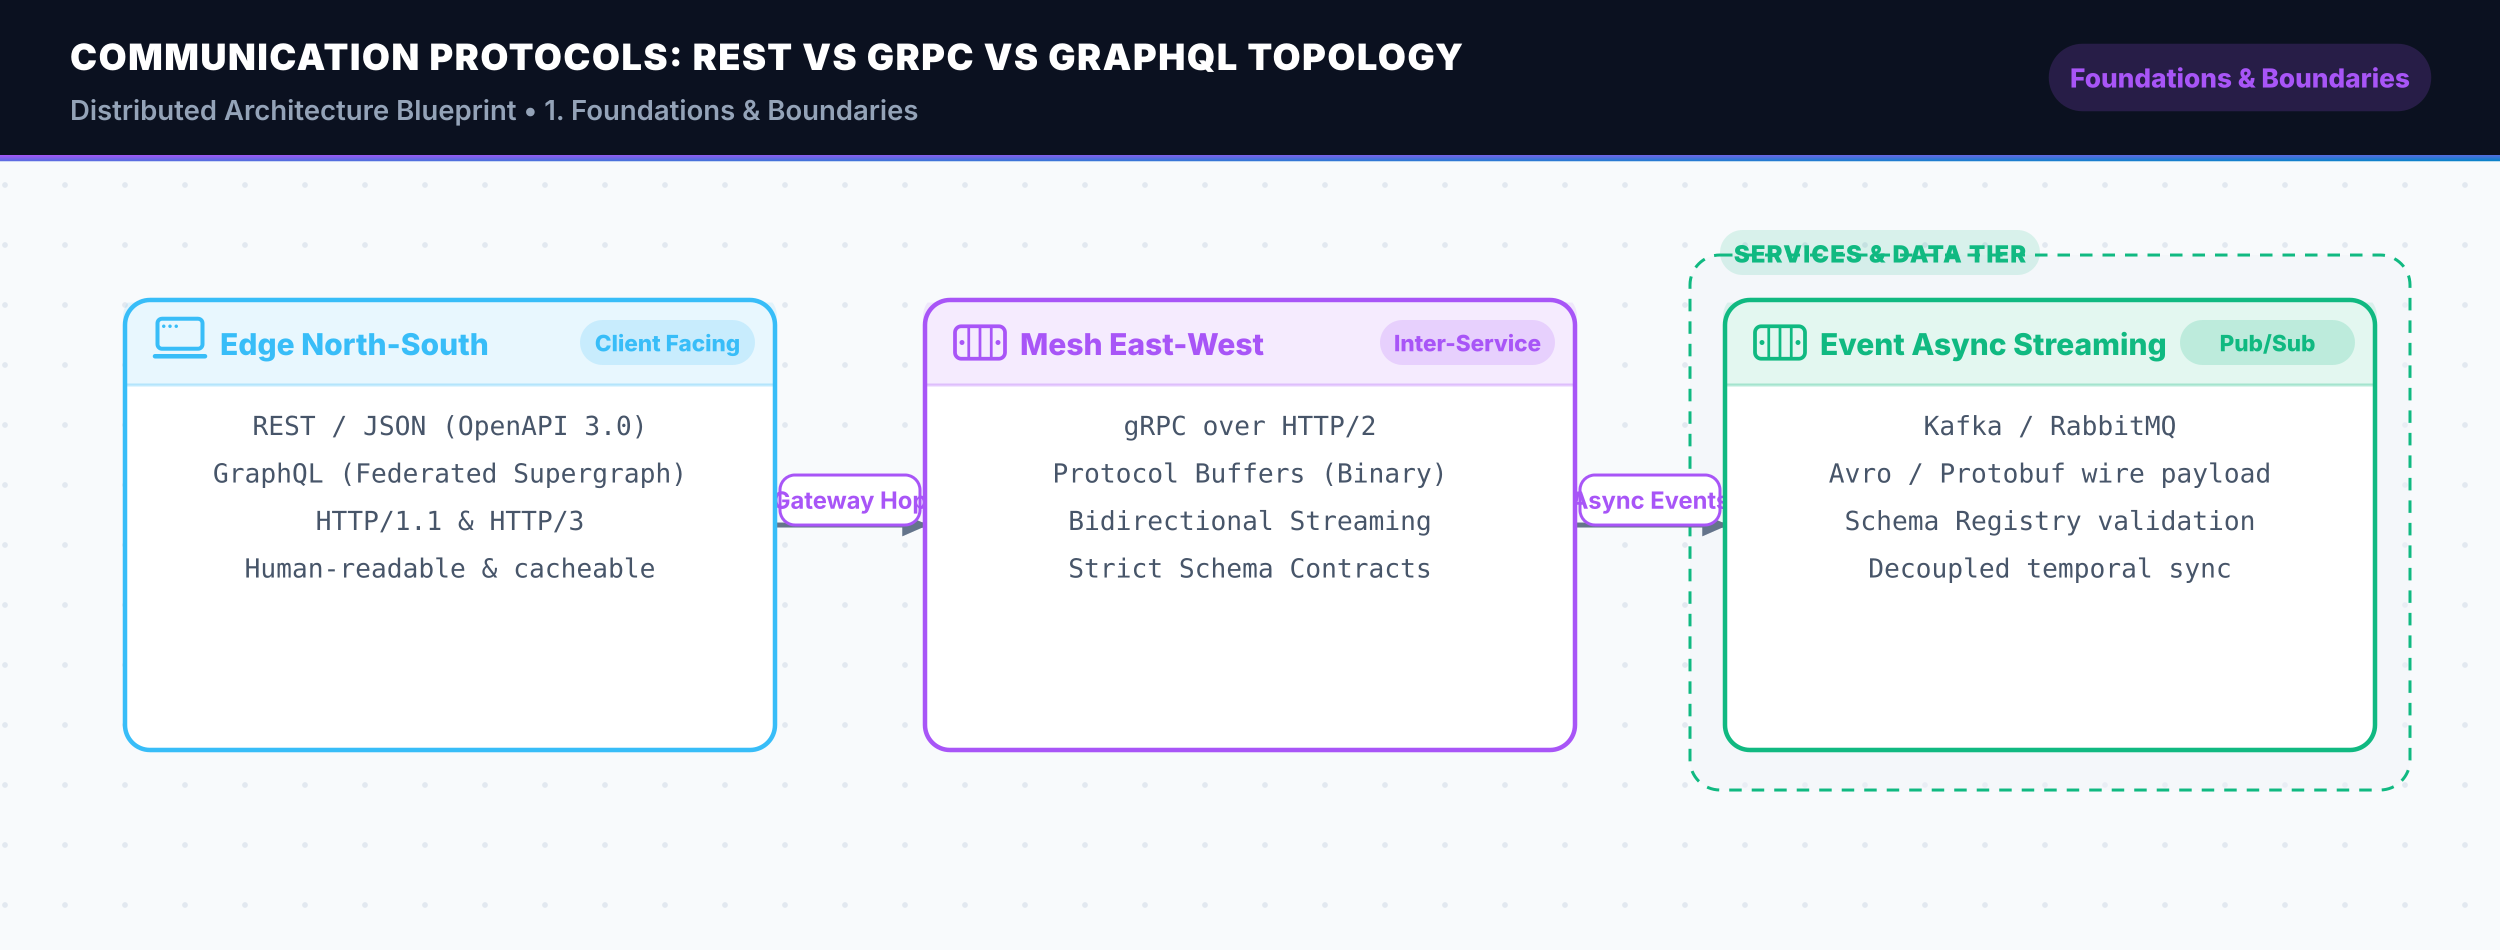
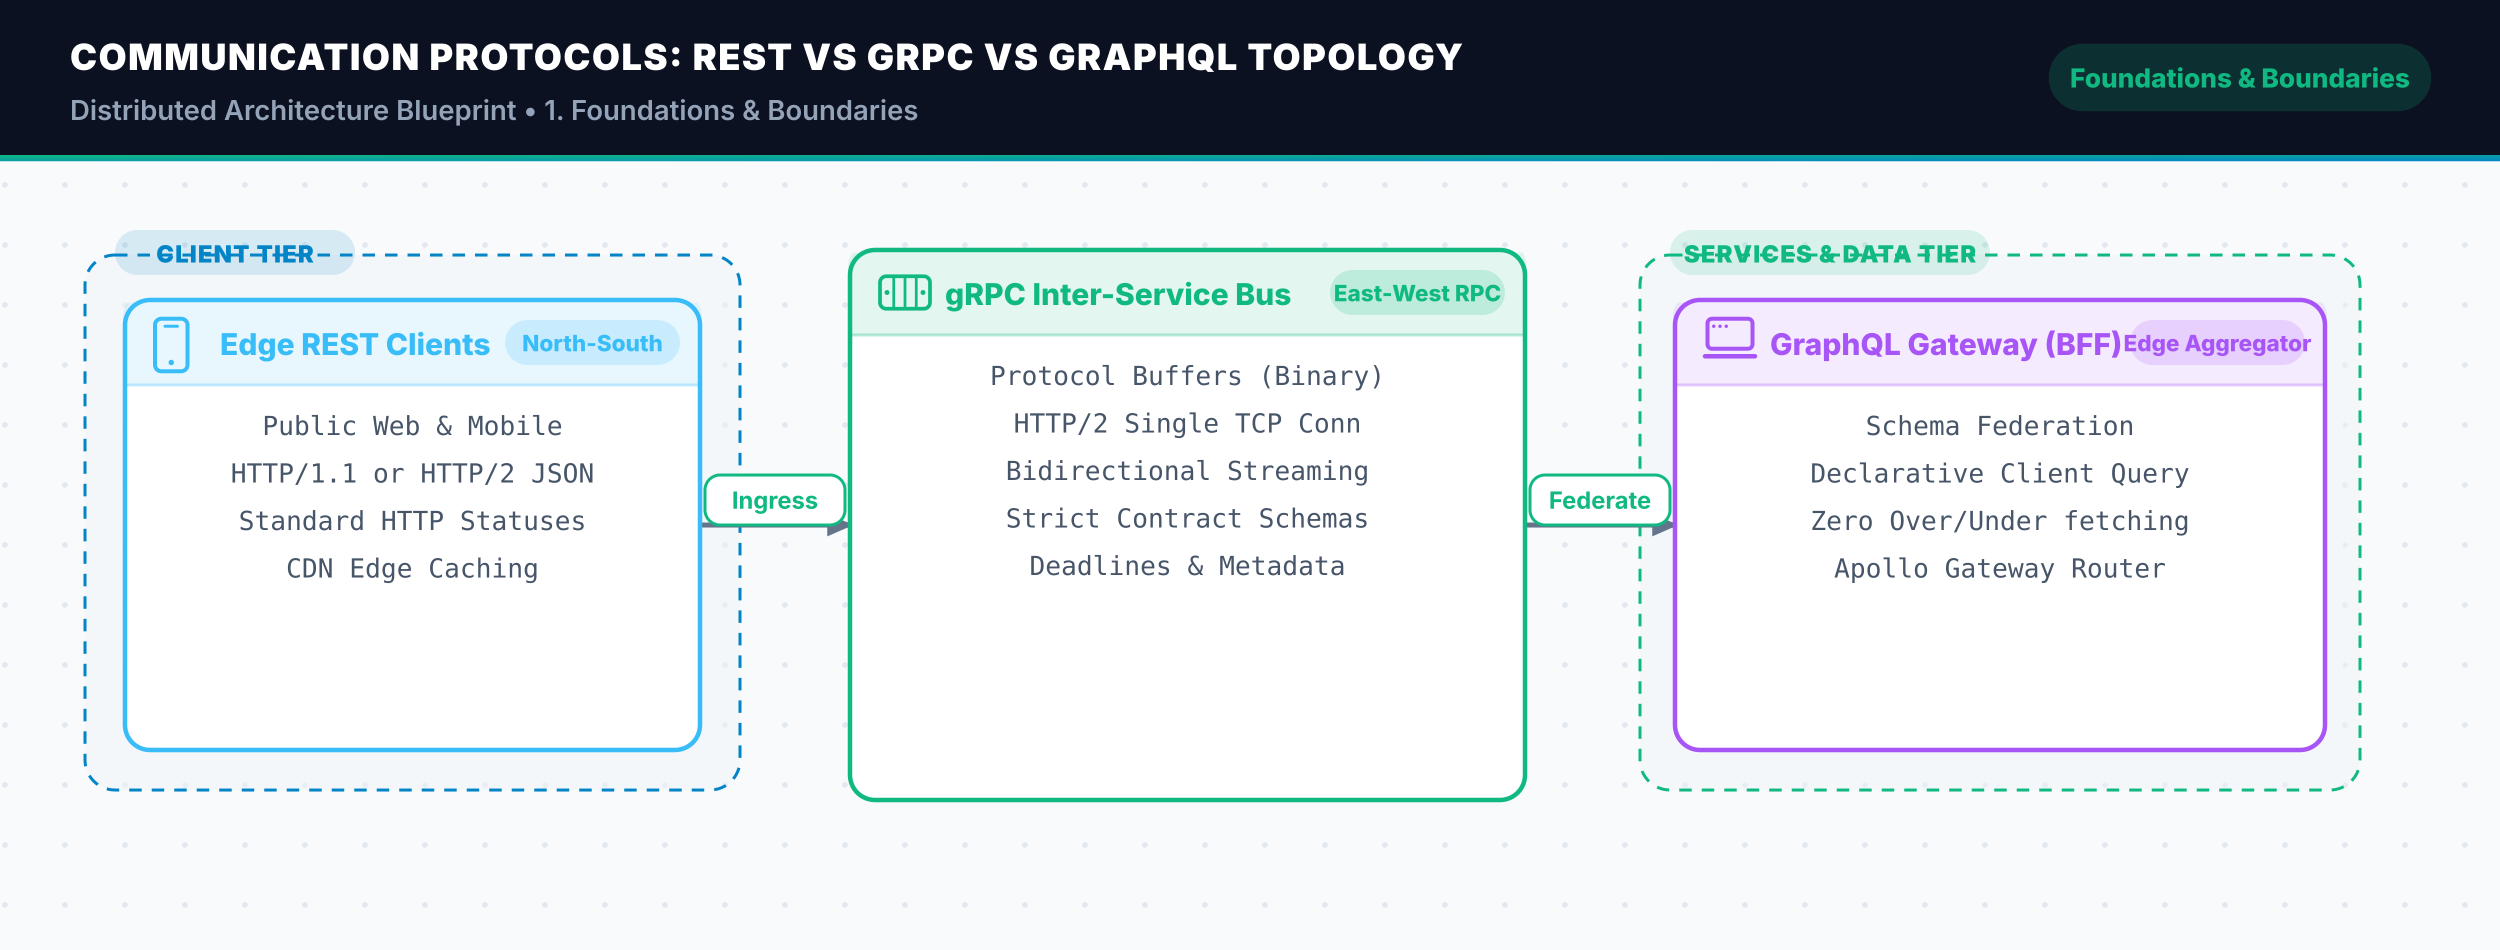
<svg xmlns="http://www.w3.org/2000/svg" viewBox="0 0 1000 380" width="1000" height="380">
  <defs>
    <style>
      .bg { fill: #f8fafc; }
      .grid-dot { fill: #e2e8f0; }
      .header-bg { fill: #0b1120; }
      .header-title { fill: #ffffff; }
      .header-sub { fill: #94a3b8; }
      .card-bg { fill: #ffffff; }
      .text-muted { fill: #475569; }
      .arrow-line { stroke: #64748b; stroke-width: 2; fill: none; stroke-linecap: round; stroke-linejoin: round; }
      .arrow-dash { stroke: #94a3b8; stroke-width: 2; stroke-dasharray: 5,4; fill: none; stroke-linecap: round; }
      .arrow-head { fill: #64748b; }
      .pill-bg { fill: #ffffff; }
      .tier-bg { fill: rgba(241, 245, 249, 0.45); }

      @media (prefers-color-scheme: dark) {
        .bg { fill: #070b14; }
        .grid-dot { fill: #1e293b; }
        .header-bg { fill: #030712; }
        .card-bg { fill: #0f172a; }
        .text-muted { fill: #94a3b8; }
        .arrow-line { stroke: #94a3b8; }
        .arrow-dash { stroke: #64748b; }
        .arrow-head { fill: #94a3b8; }
        .pill-bg { fill: #0f172a; }
        .tier-bg { fill: rgba(15, 23, 42, 0.35); }
      }
    </style>
    <pattern id="grid" width="24" height="24" patternUnits="userSpaceOnUse">
      <circle cx="2" cy="2" r="1.15" class="grid-dot" />
    </pattern>
    <linearGradient id="headerGrad" x1="0%" y1="0%" x2="100%" y2="100%">
-       <stop offset="0%" stop-color="#a855f7" />
+       <stop offset="0%" stop-color="#10b981" />
      <stop offset="100%" stop-color="#0284c7" />
    </linearGradient>
    <marker id="arrow" viewBox="0 0 10 10" refX="7" refY="5" markerWidth="6.5" markerHeight="6.5" orient="auto-start-reverse">
      <path d="M 0 1.5 L 8 5 L 0 8.5 z" class="arrow-head" />
    </marker>
  </defs>
  <rect width="1000" height="380" class="bg" />
  <rect width="1000" height="380" fill="url(#grid)" />
  <rect x="0" y="0" width="1000" height="64" class="header-bg" />
  <rect x="0" y="62" width="1000" height="2.5" fill="url(#headerGrad)" />
  <text x="28" y="28" font-family="-apple-system, BlinkMacSystemFont, sans-serif" font-size="14.5" font-weight="900" class="header-title" letter-spacing="0.04em">COMMUNICATION PROTOCOLS: REST VS GRPC VS GRAPHQL TOPOLOGY</text>
  <text x="28" y="48" font-family="-apple-system, BlinkMacSystemFont, sans-serif" font-size="11" font-weight="600" class="header-sub">Distributed Architecture Blueprint • 1. Foundations &amp; Boundaries</text>
-   <rect x="820" y="18" width="152" height="26" rx="13" fill="#a855f7" opacity="0.18" stroke="#a855f7" stroke-width="1" />
-   <text x="896" y="35" text-anchor="middle" font-family="-apple-system, BlinkMacSystemFont, sans-serif" font-size="10.5" font-weight="800" fill="#a855f7">Foundations &amp; Boundaries</text>
+   <rect x="820" y="18" width="152" height="26" rx="13" fill="#10b981" opacity="0.18" stroke="#10b981" stroke-width="1" />
+   <text x="896" y="35" text-anchor="middle" font-family="-apple-system, BlinkMacSystemFont, sans-serif" font-size="10.5" font-weight="800" fill="#10b981">Foundations &amp; Boundaries</text>
  <g class="tier-group">
-     <rect x="676" y="102" width="288" height="214" rx="12" class="tier-bg" stroke="#10b981" stroke-width="1.2" stroke-dasharray="5,4" />
-     <rect x="688" y="92" width="128" height="18" rx="9" fill="#10b981" opacity="0.14" />
-     <text x="752" y="105" text-anchor="middle" font-family="-apple-system, BlinkMacSystemFont, sans-serif" font-size="9.5" font-weight="850" fill="#10b981" letter-spacing="0.05em">SERVICES &amp; DATA TIER</text>
+     <rect x="34" y="102" width="262" height="214" rx="12" class="tier-bg" stroke="#0284c7" stroke-width="1.2" stroke-dasharray="5,4" />
+     <rect x="46" y="92" width="96" height="18" rx="9" fill="#0284c7" opacity="0.14" />
+     <text x="94" y="105" text-anchor="middle" font-family="-apple-system, BlinkMacSystemFont, sans-serif" font-size="9.5" font-weight="850" fill="#0284c7" letter-spacing="0.05em">CLIENT TIER</text>
+   </g>
+   <g class="tier-group">
+     <rect x="656" y="102" width="288" height="214" rx="12" class="tier-bg" stroke="#10b981" stroke-width="1.2" stroke-dasharray="5,4" />
+     <rect x="668" y="92" width="128" height="18" rx="9" fill="#10b981" opacity="0.14" />
+     <text x="732" y="105" text-anchor="middle" font-family="-apple-system, BlinkMacSystemFont, sans-serif" font-size="9.5" font-weight="850" fill="#10b981" letter-spacing="0.05em">SERVICES &amp; DATA TIER</text>
  </g>
  <g id="conn-0">
-     <path d="M 310 210 L 370 210" class="arrow-line" stroke="#a855f7" marker-end="url(#arrow)" />
-     <rect x="312" y="190" width="56" height="20" rx="6" class="pill-bg" stroke="#a855f7" stroke-width="1.2" />
-     <text x="340" y="203.5" text-anchor="middle" font-family="-apple-system, BlinkMacSystemFont, sans-serif" font-size="9.5" font-weight="750" fill="#a855f7">Gateway Hop</text>
+     <path d="M 280 210 L 340 210" class="arrow-line" stroke="#10b981" marker-end="url(#arrow)" />
+     <rect x="282" y="190" width="56" height="20" rx="6" class="pill-bg" stroke="#10b981" stroke-width="1.2" />
+     <text x="310" y="203.5" text-anchor="middle" font-family="-apple-system, BlinkMacSystemFont, sans-serif" font-size="9.5" font-weight="750" fill="#10b981">Ingress</text>
  </g>
  <g id="conn-1">
-     <path d="M 630 210 L 690 210" class="arrow-line" stroke="#a855f7" marker-end="url(#arrow)" />
-     <rect x="632" y="190" width="56" height="20" rx="6" class="pill-bg" stroke="#a855f7" stroke-width="1.2" />
-     <text x="660" y="203.5" text-anchor="middle" font-family="-apple-system, BlinkMacSystemFont, sans-serif" font-size="9.5" font-weight="750" fill="#a855f7">Async Events</text>
+     <path d="M 610 210 L 670 210" class="arrow-line" stroke="#10b981" marker-end="url(#arrow)" />
+     <rect x="612" y="190" width="56" height="20" rx="6" class="pill-bg" stroke="#10b981" stroke-width="1.2" />
+     <text x="640" y="203.5" text-anchor="middle" font-family="-apple-system, BlinkMacSystemFont, sans-serif" font-size="9.5" font-weight="750" fill="#10b981">Federate</text>
  </g>
  <g id="node-0" class="node-card">
-     <rect x="50" y="120" width="260" height="180" rx="10" class="card-bg" stroke="#38bdf8" stroke-width="1.8" />
-     <path d="M 51 121 L 309 121 A 9 9 0 0 1 310 130 L 310 154 L 50 154 L 50 130 A 9 9 0 0 1 51 121 Z" fill="#38bdf8" opacity="0.12" />
-     <line x1="50" y1="154" x2="310" y2="154" stroke="#38bdf8" stroke-width="1.2" opacity="0.3" />
+     <rect x="50" y="120" width="230" height="180" rx="10" class="card-bg" stroke="#38bdf8" stroke-width="1.8" />
+     <path d="M 51 121 L 279 121 A 9 9 0 0 1 280 130 L 280 154 L 50 154 L 50 130 A 9 9 0 0 1 51 121 Z" fill="#38bdf8" opacity="0.12" />
+     <line x1="50" y1="154" x2="280" y2="154" stroke="#38bdf8" stroke-width="1.2" opacity="0.3" />
    <g transform="translate(62, 127.5)">
-       <rect x="1" y="0" width="18" height="12" rx="1.8" fill="none" stroke="#38bdf8" stroke-width="1.6" />
-       <line x1="0" y1="15" x2="20" y2="15" stroke="#38bdf8" stroke-width="1.8" stroke-linecap="round" />
-       <circle cx="3.5" cy="3" r="0.7" fill="#38bdf8" />
-       <circle cx="6" cy="3" r="0.7" fill="#38bdf8" />
-       <circle cx="8.5" cy="3" r="0.7" fill="#38bdf8" />
+       <rect x="0" y="0" width="13" height="21" rx="2.5" fill="none" stroke="#38bdf8" stroke-width="1.6" />
+       <line x1="4" y1="3" x2="9" y2="3" stroke="#38bdf8" stroke-width="1.2" stroke-linecap="round" />
+       <circle cx="6.5" cy="17.5" r="1.1" fill="#38bdf8" />
    </g>
-     <text x="88" y="142" font-family="-apple-system, BlinkMacSystemFont, sans-serif" font-size="12" font-weight="800" fill="#38bdf8">Edge North-South</text>
-     <rect x="232" y="128" width="70" height="18" rx="9" fill="#38bdf8" opacity="0.18" />
-     <text x="267" y="140.5" text-anchor="middle" font-family="-apple-system, BlinkMacSystemFont, sans-serif" font-size="9" font-weight="800" fill="#38bdf8">Client Facing</text>
-     <text x="180" y="174" text-anchor="middle" font-family="ui-monospace, SFMono-Regular, Menlo, Monaco, Consolas, monospace" font-size="10.5" class="text-muted">REST / JSON (OpenAPI 3.0)</text>
-     <text x="180" y="193" text-anchor="middle" font-family="ui-monospace, SFMono-Regular, Menlo, Monaco, Consolas, monospace" font-size="10.5" class="text-muted">GraphQL (Federated Supergraph)</text>
-     <text x="180" y="212" text-anchor="middle" font-family="ui-monospace, SFMono-Regular, Menlo, Monaco, Consolas, monospace" font-size="10.5" class="text-muted">HTTP/1.1 &amp; HTTP/3</text>
-     <text x="180" y="231" text-anchor="middle" font-family="ui-monospace, SFMono-Regular, Menlo, Monaco, Consolas, monospace" font-size="10.5" class="text-muted">Human-readable &amp; cacheable</text>
+     <text x="88" y="142" font-family="-apple-system, BlinkMacSystemFont, sans-serif" font-size="12" font-weight="800" fill="#38bdf8">Edge REST Clients</text>
+     <rect x="202" y="128" width="70" height="18" rx="9" fill="#38bdf8" opacity="0.18" />
+     <text x="237" y="140.5" text-anchor="middle" font-family="-apple-system, BlinkMacSystemFont, sans-serif" font-size="9" font-weight="800" fill="#38bdf8">North-South</text>
+     <text x="165" y="174" text-anchor="middle" font-family="ui-monospace, SFMono-Regular, Menlo, Monaco, Consolas, monospace" font-size="10.5" class="text-muted">Public Web &amp; Mobile</text>
+     <text x="165" y="193" text-anchor="middle" font-family="ui-monospace, SFMono-Regular, Menlo, Monaco, Consolas, monospace" font-size="10.5" class="text-muted">HTTP/1.1 or HTTP/2 JSON</text>
+     <text x="165" y="212" text-anchor="middle" font-family="ui-monospace, SFMono-Regular, Menlo, Monaco, Consolas, monospace" font-size="10.5" class="text-muted">Standard HTTP Statuses</text>
+     <text x="165" y="231" text-anchor="middle" font-family="ui-monospace, SFMono-Regular, Menlo, Monaco, Consolas, monospace" font-size="10.5" class="text-muted">CDN Edge Caching</text>
  </g>
  <g id="node-1" class="node-card">
-     <rect x="370" y="120" width="260" height="180" rx="10" class="card-bg" stroke="#a855f7" stroke-width="1.8" />
-     <path d="M 371 121 L 629 121 A 9 9 0 0 1 630 130 L 630 154 L 370 154 L 370 130 A 9 9 0 0 1 371 121 Z" fill="#a855f7" opacity="0.12" />
-     <line x1="370" y1="154" x2="630" y2="154" stroke="#a855f7" stroke-width="1.2" opacity="0.3" />
-     <g transform="translate(382, 127.5)">
-       <rect x="0" y="3" width="20" height="13" rx="2.5" fill="none" stroke="#a855f7" stroke-width="1.5" />
-       <line x1="5.5" y1="3" x2="5.5" y2="16" stroke="#a855f7" stroke-width="1.1" />
-       <line x1="10" y1="3" x2="10" y2="16" stroke="#a855f7" stroke-width="1.1" />
-       <line x1="14.5" y1="3" x2="14.5" y2="16" stroke="#a855f7" stroke-width="1.1" />
-       <circle cx="2.8" cy="9.5" r="1" fill="#a855f7" />
-       <circle cx="17.2" cy="9.5" r="1" fill="#a855f7" />
-     </g>
-     <text x="408" y="142" font-family="-apple-system, BlinkMacSystemFont, sans-serif" font-size="12" font-weight="800" fill="#a855f7">Mesh East-West</text>
-     <rect x="552" y="128" width="70" height="18" rx="9" fill="#a855f7" opacity="0.18" />
-     <text x="587" y="140.5" text-anchor="middle" font-family="-apple-system, BlinkMacSystemFont, sans-serif" font-size="9" font-weight="800" fill="#a855f7">Inter-Service</text>
-     <text x="500" y="174" text-anchor="middle" font-family="ui-monospace, SFMono-Regular, Menlo, Monaco, Consolas, monospace" font-size="10.5" class="text-muted">gRPC over HTTP/2</text>
-     <text x="500" y="193" text-anchor="middle" font-family="ui-monospace, SFMono-Regular, Menlo, Monaco, Consolas, monospace" font-size="10.5" class="text-muted">Protocol Buffers (Binary)</text>
-     <text x="500" y="212" text-anchor="middle" font-family="ui-monospace, SFMono-Regular, Menlo, Monaco, Consolas, monospace" font-size="10.5" class="text-muted">Bidirectional Streaming</text>
-     <text x="500" y="231" text-anchor="middle" font-family="ui-monospace, SFMono-Regular, Menlo, Monaco, Consolas, monospace" font-size="10.5" class="text-muted">Strict Schema Contracts</text>
-   </g>
-   <g id="node-2" class="node-card">
-     <rect x="690" y="120" width="260" height="180" rx="10" class="card-bg" stroke="#10b981" stroke-width="1.8" />
-     <path d="M 691 121 L 949 121 A 9 9 0 0 1 950 130 L 950 154 L 690 154 L 690 130 A 9 9 0 0 1 691 121 Z" fill="#10b981" opacity="0.12" />
-     <line x1="690" y1="154" x2="950" y2="154" stroke="#10b981" stroke-width="1.2" opacity="0.3" />
-     <g transform="translate(702, 127.5)">
+     <rect x="340" y="100" width="270" height="220" rx="10" class="card-bg" stroke="#10b981" stroke-width="1.8" />
+     <path d="M 341 101 L 609 101 A 9 9 0 0 1 610 110 L 610 134 L 340 134 L 340 110 A 9 9 0 0 1 341 101 Z" fill="#10b981" opacity="0.12" />
+     <line x1="340" y1="134" x2="610" y2="134" stroke="#10b981" stroke-width="1.2" opacity="0.3" />
+     <g transform="translate(352, 107.5)">
      <rect x="0" y="3" width="20" height="13" rx="2.5" fill="none" stroke="#10b981" stroke-width="1.5" />
      <line x1="5.5" y1="3" x2="5.5" y2="16" stroke="#10b981" stroke-width="1.1" />
      <line x1="10" y1="3" x2="10" y2="16" stroke="#10b981" stroke-width="1.1" />
      <line x1="14.5" y1="3" x2="14.5" y2="16" stroke="#10b981" stroke-width="1.1" />
      <circle cx="2.8" cy="9.5" r="1" fill="#10b981" />
      <circle cx="17.2" cy="9.5" r="1" fill="#10b981" />
    </g>
-     <text x="728" y="142" font-family="-apple-system, BlinkMacSystemFont, sans-serif" font-size="12" font-weight="800" fill="#10b981">Event Async Streaming</text>
-     <rect x="872" y="128" width="70" height="18" rx="9" fill="#10b981" opacity="0.18" />
-     <text x="907" y="140.5" text-anchor="middle" font-family="-apple-system, BlinkMacSystemFont, sans-serif" font-size="9" font-weight="800" fill="#10b981">Pub/Sub</text>
-     <text x="820" y="174" text-anchor="middle" font-family="ui-monospace, SFMono-Regular, Menlo, Monaco, Consolas, monospace" font-size="10.5" class="text-muted">Kafka / RabbitMQ</text>
-     <text x="820" y="193" text-anchor="middle" font-family="ui-monospace, SFMono-Regular, Menlo, Monaco, Consolas, monospace" font-size="10.5" class="text-muted">Avro / Protobuf wire payload</text>
-     <text x="820" y="212" text-anchor="middle" font-family="ui-monospace, SFMono-Regular, Menlo, Monaco, Consolas, monospace" font-size="10.5" class="text-muted">Schema Registry validation</text>
-     <text x="820" y="231" text-anchor="middle" font-family="ui-monospace, SFMono-Regular, Menlo, Monaco, Consolas, monospace" font-size="10.5" class="text-muted">Decoupled temporal sync</text>
+     <text x="378" y="122" font-family="-apple-system, BlinkMacSystemFont, sans-serif" font-size="12" font-weight="800" fill="#10b981">gRPC Inter-Service Bus</text>
+     <rect x="532" y="108" width="70" height="18" rx="9" fill="#10b981" opacity="0.18" />
+     <text x="567" y="120.5" text-anchor="middle" font-family="-apple-system, BlinkMacSystemFont, sans-serif" font-size="9" font-weight="800" fill="#10b981">East-West RPC</text>
+     <text x="475" y="154" text-anchor="middle" font-family="ui-monospace, SFMono-Regular, Menlo, Monaco, Consolas, monospace" font-size="10.5" class="text-muted">Protocol Buffers (Binary)</text>
+     <text x="475" y="173" text-anchor="middle" font-family="ui-monospace, SFMono-Regular, Menlo, Monaco, Consolas, monospace" font-size="10.5" class="text-muted">HTTP/2 Single TCP Conn</text>
+     <text x="475" y="192" text-anchor="middle" font-family="ui-monospace, SFMono-Regular, Menlo, Monaco, Consolas, monospace" font-size="10.5" class="text-muted">Bidirectional Streaming</text>
+     <text x="475" y="211" text-anchor="middle" font-family="ui-monospace, SFMono-Regular, Menlo, Monaco, Consolas, monospace" font-size="10.5" class="text-muted">Strict Contract Schemas</text>
+     <text x="475" y="230" text-anchor="middle" font-family="ui-monospace, SFMono-Regular, Menlo, Monaco, Consolas, monospace" font-size="10.5" class="text-muted">Deadlines &amp; Metadata</text>
+   </g>
+   <g id="node-2" class="node-card">
+     <rect x="670" y="120" width="260" height="180" rx="10" class="card-bg" stroke="#a855f7" stroke-width="1.8" />
+     <path d="M 671 121 L 929 121 A 9 9 0 0 1 930 130 L 930 154 L 670 154 L 670 130 A 9 9 0 0 1 671 121 Z" fill="#a855f7" opacity="0.12" />
+     <line x1="670" y1="154" x2="930" y2="154" stroke="#a855f7" stroke-width="1.2" opacity="0.3" />
+     <g transform="translate(682, 127.5)">
+       <rect x="1" y="0" width="18" height="12" rx="1.8" fill="none" stroke="#a855f7" stroke-width="1.6" />
+       <line x1="0" y1="15" x2="20" y2="15" stroke="#a855f7" stroke-width="1.8" stroke-linecap="round" />
+       <circle cx="3.5" cy="3" r="0.7" fill="#a855f7" />
+       <circle cx="6" cy="3" r="0.7" fill="#a855f7" />
+       <circle cx="8.5" cy="3" r="0.7" fill="#a855f7" />
+     </g>
+     <text x="708" y="142" font-family="-apple-system, BlinkMacSystemFont, sans-serif" font-size="12" font-weight="800" fill="#a855f7">GraphQL Gateway (BFF)</text>
+     <rect x="852" y="128" width="70" height="18" rx="9" fill="#a855f7" opacity="0.18" />
+     <text x="887" y="140.5" text-anchor="middle" font-family="-apple-system, BlinkMacSystemFont, sans-serif" font-size="9" font-weight="800" fill="#a855f7">Edge Aggregator</text>
+     <text x="800" y="174" text-anchor="middle" font-family="ui-monospace, SFMono-Regular, Menlo, Monaco, Consolas, monospace" font-size="10.5" class="text-muted">Schema Federation</text>
+     <text x="800" y="193" text-anchor="middle" font-family="ui-monospace, SFMono-Regular, Menlo, Monaco, Consolas, monospace" font-size="10.5" class="text-muted">Declarative Client Query</text>
+     <text x="800" y="212" text-anchor="middle" font-family="ui-monospace, SFMono-Regular, Menlo, Monaco, Consolas, monospace" font-size="10.5" class="text-muted">Zero Over/Under fetching</text>
+     <text x="800" y="231" text-anchor="middle" font-family="ui-monospace, SFMono-Regular, Menlo, Monaco, Consolas, monospace" font-size="10.5" class="text-muted">Apollo Gateway Router</text>
  </g>
</svg>
